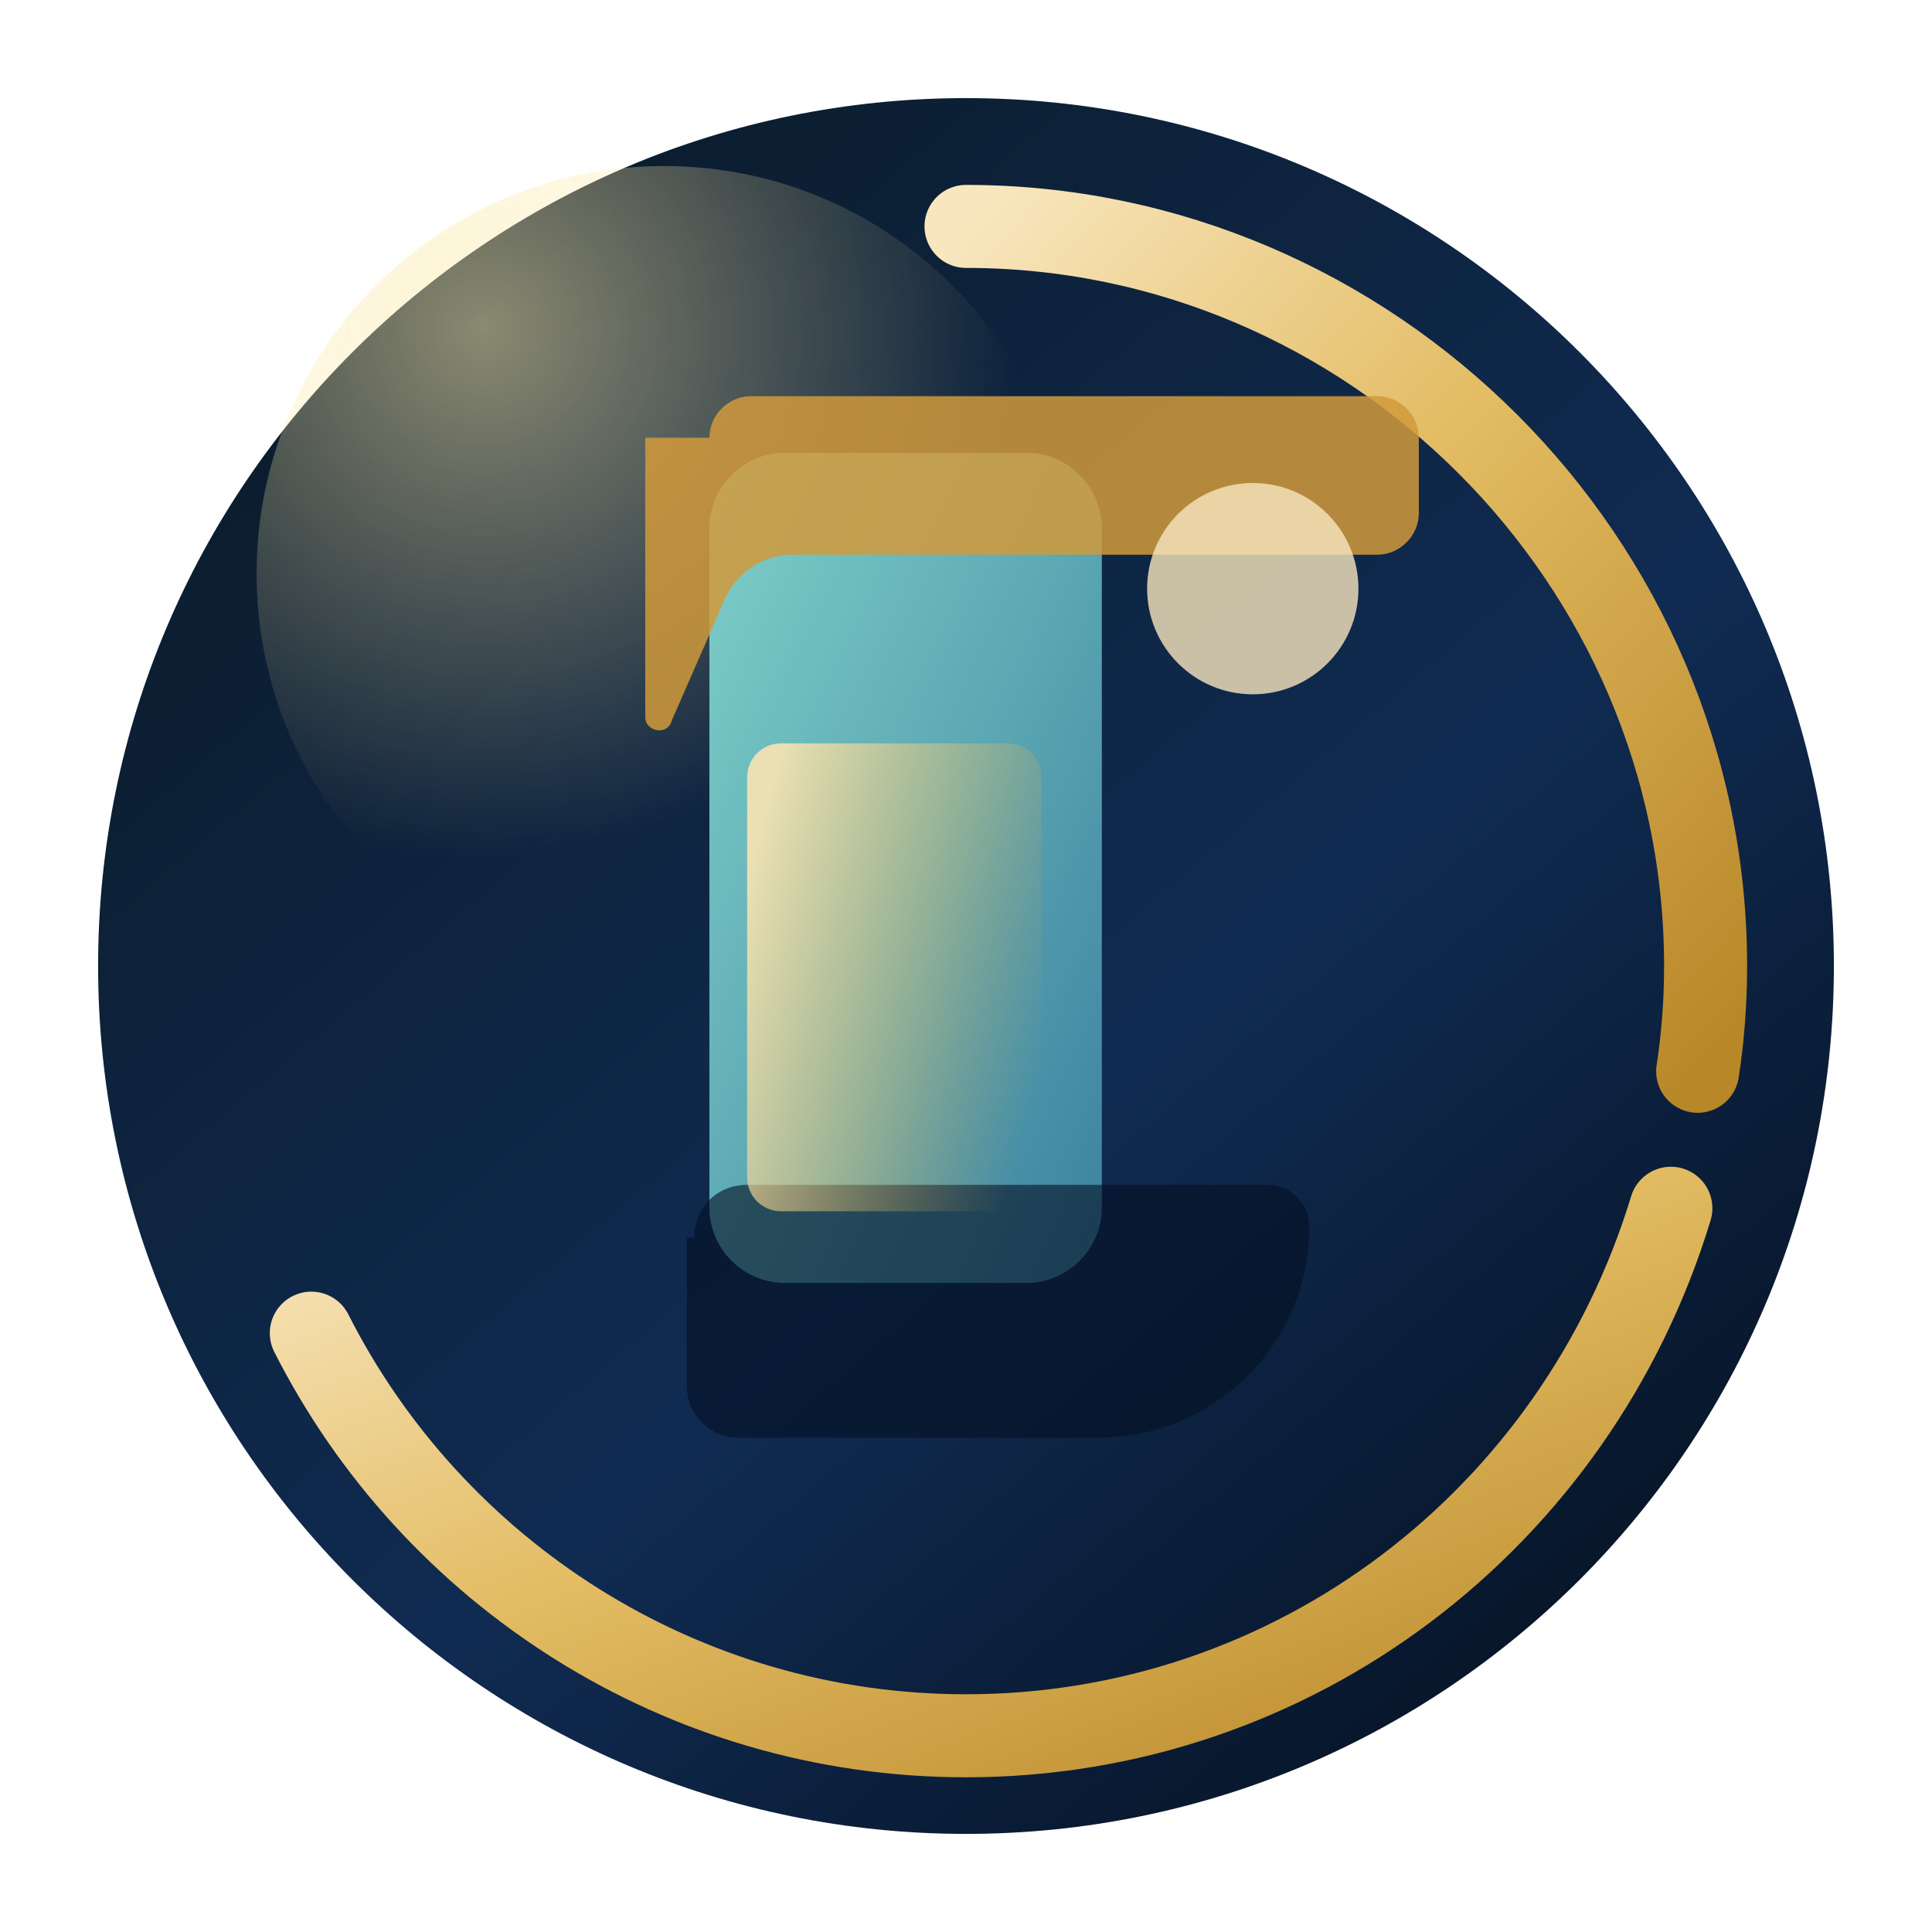
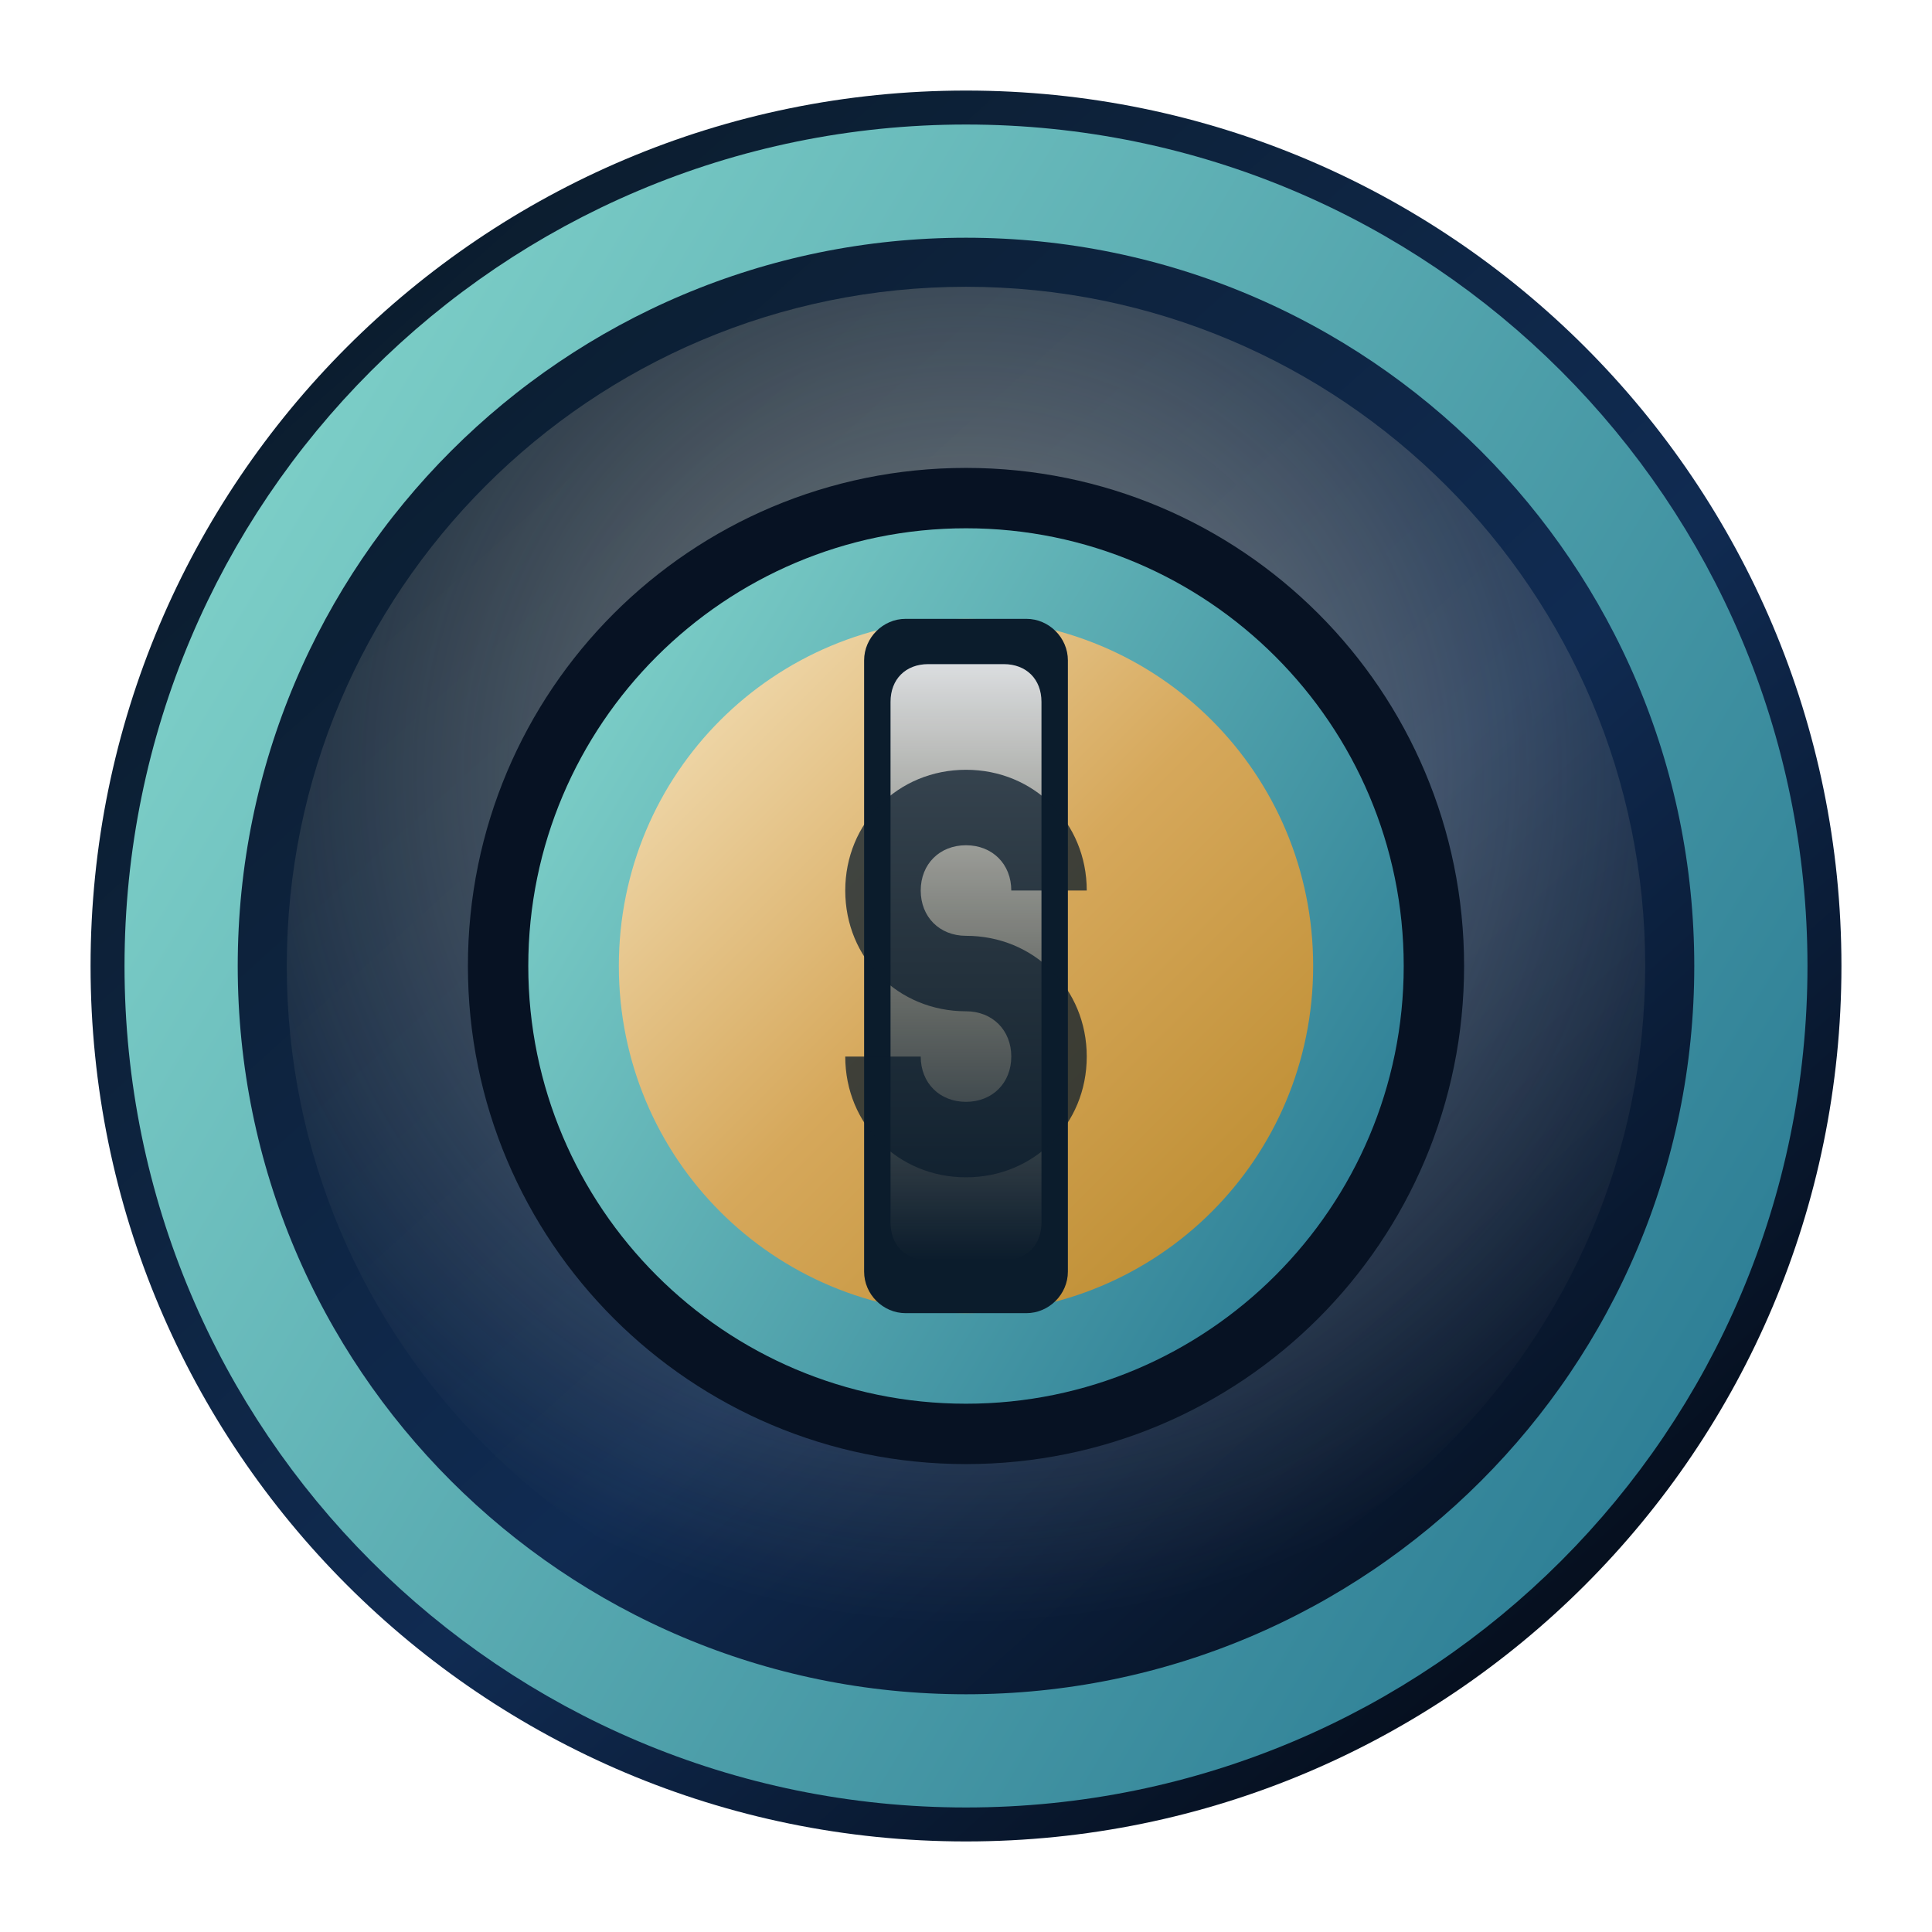
<svg xmlns="http://www.w3.org/2000/svg" width="512" height="512" viewBox="0 0 512 512" role="img" aria-labelledby="title">
  <defs>
-     <linearGradient id="icon-bg" x1="18%" y1="8%" x2="86%" y2="88%">
+     <linearGradient id="bg" x1="14%" y1="8%" x2="86%" y2="88%">
      <stop offset="0%" stop-color="#0B1C2C" />
      <stop offset="60%" stop-color="#102B52" />
-       <stop offset="100%" stop-color="#071528" />
+       <stop offset="100%" stop-color="#050E1C" />
    </linearGradient>
-     <linearGradient id="icon-ring" x1="0%" y1="0%" x2="100%" y2="100%">
-       <stop offset="0%" stop-color="#F8E6BE" />
-       <stop offset="45%" stop-color="#E3BC63" />
+     <linearGradient id="tealRing" x1="0%" y1="20%" x2="100%" y2="80%">
+       <stop offset="0%" stop-color="#7FD1C9" />
+       <stop offset="100%" stop-color="#2B7C94" />
+     </linearGradient>
+     <linearGradient id="goldCoin" x1="0%" y1="0%" x2="100%" y2="100%">
+       <stop offset="0%" stop-color="#F7E6C2" />
+       <stop offset="50%" stop-color="#D6A85B" />
      <stop offset="100%" stop-color="#B88728" />
    </linearGradient>
-     <linearGradient id="icon-accent" x1="0%" y1="0%" x2="100%" y2="100%">
-       <stop offset="0%" stop-color="#7FD1C9" />
-       <stop offset="100%" stop-color="#3B819F" />
+     <linearGradient id="lightBeam" x1="0%" y1="0%" x2="0%" y2="100%">
+       <stop offset="0%" stop-color="#FFFFFF" stop-opacity="0.85" />
+       <stop offset="60%" stop-color="#F7E6C2" stop-opacity="0.35" />
+       <stop offset="100%" stop-color="#F7E6C2" stop-opacity="0" />
    </linearGradient>
-     <linearGradient id="icon-beam" x1="0%" y1="30%" x2="100%" y2="70%">
-       <stop offset="0%" stop-color="#F8E4B3" stop-opacity="0.9" />
-       <stop offset="60%" stop-color="#E6C06A" stop-opacity="0.35" />
-       <stop offset="100%" stop-color="#D39B41" stop-opacity="0" />
-     </linearGradient>
-     <radialGradient id="icon-glow" cx="28%" cy="20%" r="65%">
-       <stop offset="0%" stop-color="#FCEAAB" stop-opacity="0.75" />
-       <stop offset="100%" stop-color="#FCEAAB" stop-opacity="0" />
+     <radialGradient id="glow" cx="50%" cy="36%" r="62%">
+       <stop offset="0%" stop-color="#FCEFD0" stop-opacity="0.85" />
+       <stop offset="100%" stop-color="#FCEFD0" stop-opacity="0" />
    </radialGradient>
  </defs>
-   <circle cx="256" cy="256" r="230" fill="url(#icon-bg)" />
-   <path d="M256 60c107.5 0 196 88.5 196 196 0 9.5-0.7 18.8-2.1 27.9" fill="none" stroke="url(#icon-ring)" stroke-width="22" stroke-linecap="round" />
-   <path d="M442.8 320.2C417.8 402.5 343 460 256 460c-75.5 0-141.4-43.3-173.5-106.7" fill="none" stroke="url(#icon-ring)" stroke-width="22" stroke-linecap="round" />
-   <circle cx="176" cy="152" r="108" fill="url(#icon-glow)" opacity="0.7" />
-   <path d="M188 140c0-11 9-20 20-20h64c11 0 20 9 20 20v180c0 11-9 20-20 20h-64c-11 0-20-9-20-20V140z" fill="url(#icon-accent)" />
-   <path d="M184 328c0-8 6-14 14-14h138c6 0 11 5 11 11 0 31-25 56-56 56h-95c-8 0-14-6-14-14v-39z" fill="#040F21" opacity="0.6" />
-   <path d="M188 116c0-6 5-11 11-11h166c6 0 11 5 11 11v20c0 6-5 11-11 11H210c-8 0-15 5-18 12l-14 32c-1 4-7 3-7-1v-74z" fill="#D19A3B" opacity="0.85" />
-   <path d="M198 206c0-5 4-9 9-9h60c5 0 9 4 9 9v106c0 5-4 9-9 9h-60c-5 0-9-4-9-9V206z" fill="url(#icon-beam)" />
-   <circle cx="332" cy="156" r="28" fill="#F8E6BE" opacity="0.8" />
+   <circle cx="256" cy="256" r="232" fill="url(#bg)" />
+   <circle cx="256" cy="256" r="208" fill="none" stroke="url(#tealRing)" stroke-width="30" stroke-linecap="round" />
+   <circle cx="256" cy="256" r="180" fill="url(#glow)" opacity="0.55" />
+   <path d="M256 124c73 0 132 59 132 132s-59 132-132 132-132-59-132-132 59-132 132-132z" fill="#071223" />
+   <path d="M256 140c64 0 116 52 116 116s-52 116-116 116-116-52-116-116 52-116 116-116z" fill="url(#tealRing)" />
+   <path d="M256 164c51 0 92 41 92 92s-41 92-92 92-92-41-92-92 41-92 92-92z" fill="url(#goldCoin)" />
+   <path d="M240 164h32c6 0 11 5 11 11v162c0 6-5 11-11 11h-32c-6 0-11-5-11-11V175c0-6 5-11 11-11z" fill="#0B1C2C" />
+   <path d="M246 176h20c6 0 10 4 10 10v138c0 6-4 10-10 10h-20c-6 0-10-4-10-10V186c0-6 4-10 10-10z" fill="url(#lightBeam)" />
+   <path d="M256 204c18 0 32 14 32 32h-20c0-7-5-12-12-12s-12 5-12 12 5 12 12 12c18 0 32 14 32 32s-14 32-32 32-32-14-32-32h20c0 7 5 12 12 12s12-5 12-12-5-12-12-12c-18 0-32-14-32-32s14-32 32-32z" fill="#0B1C2C" opacity="0.75" />
</svg>
